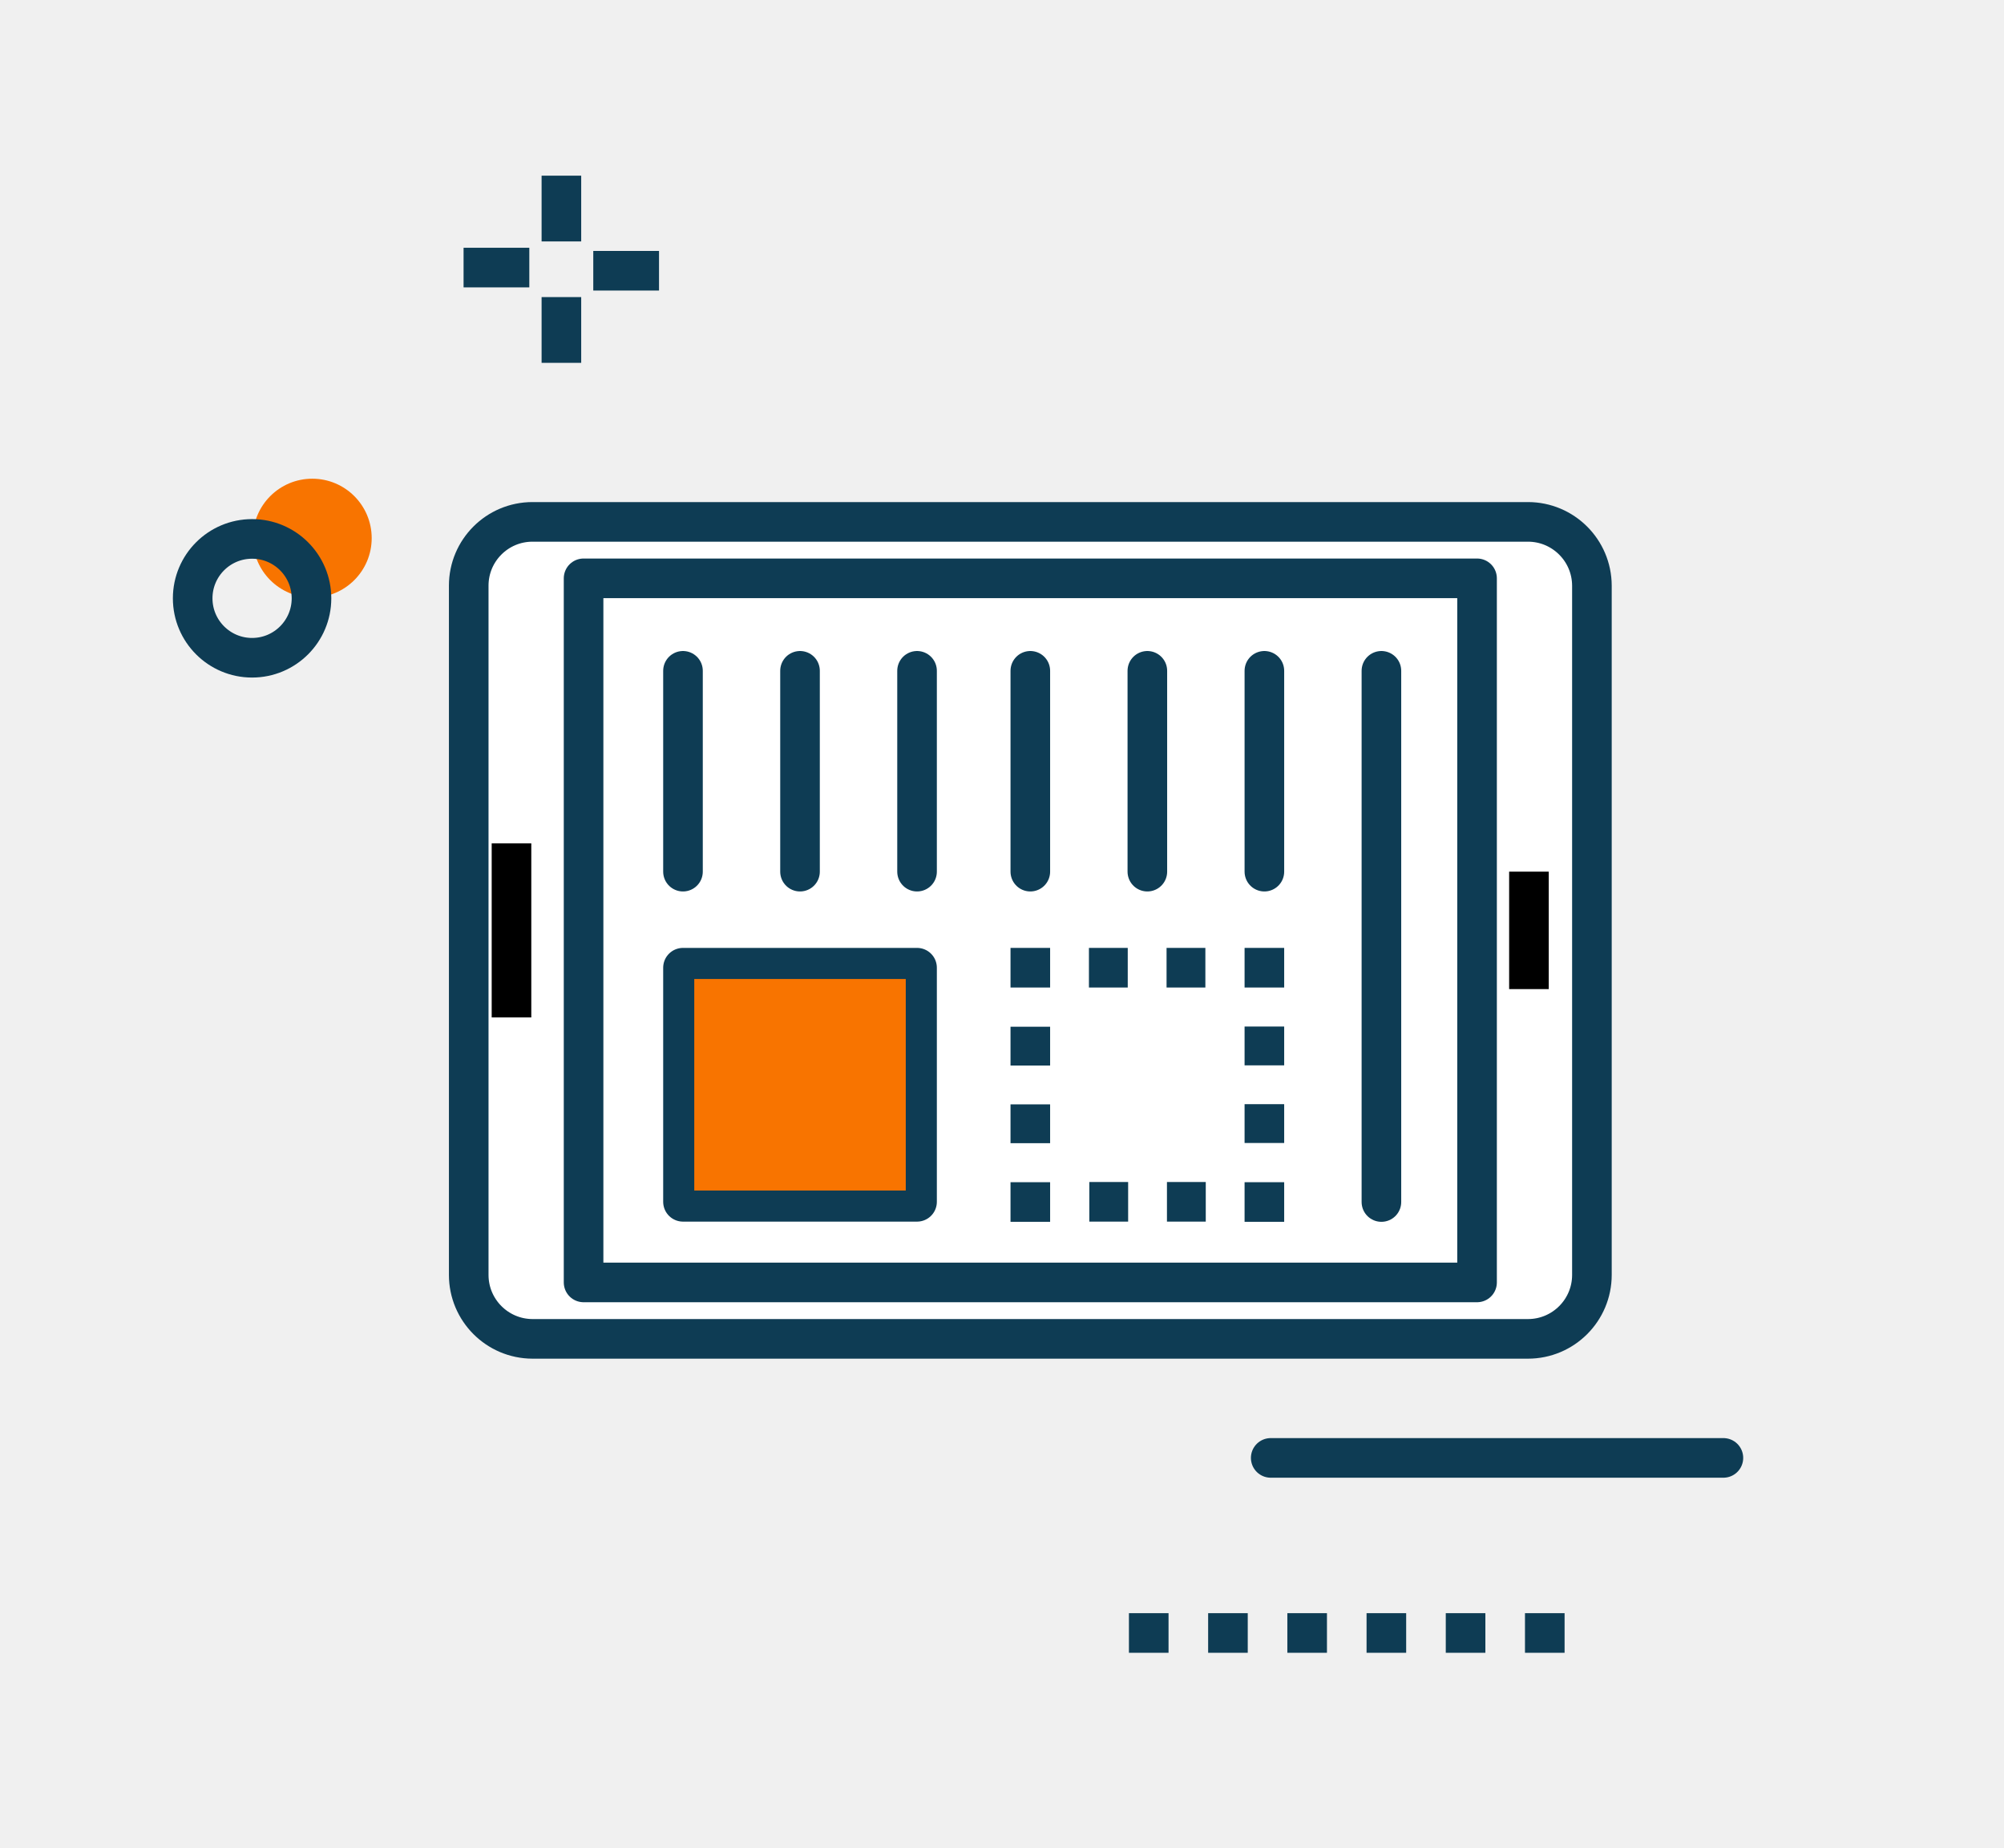
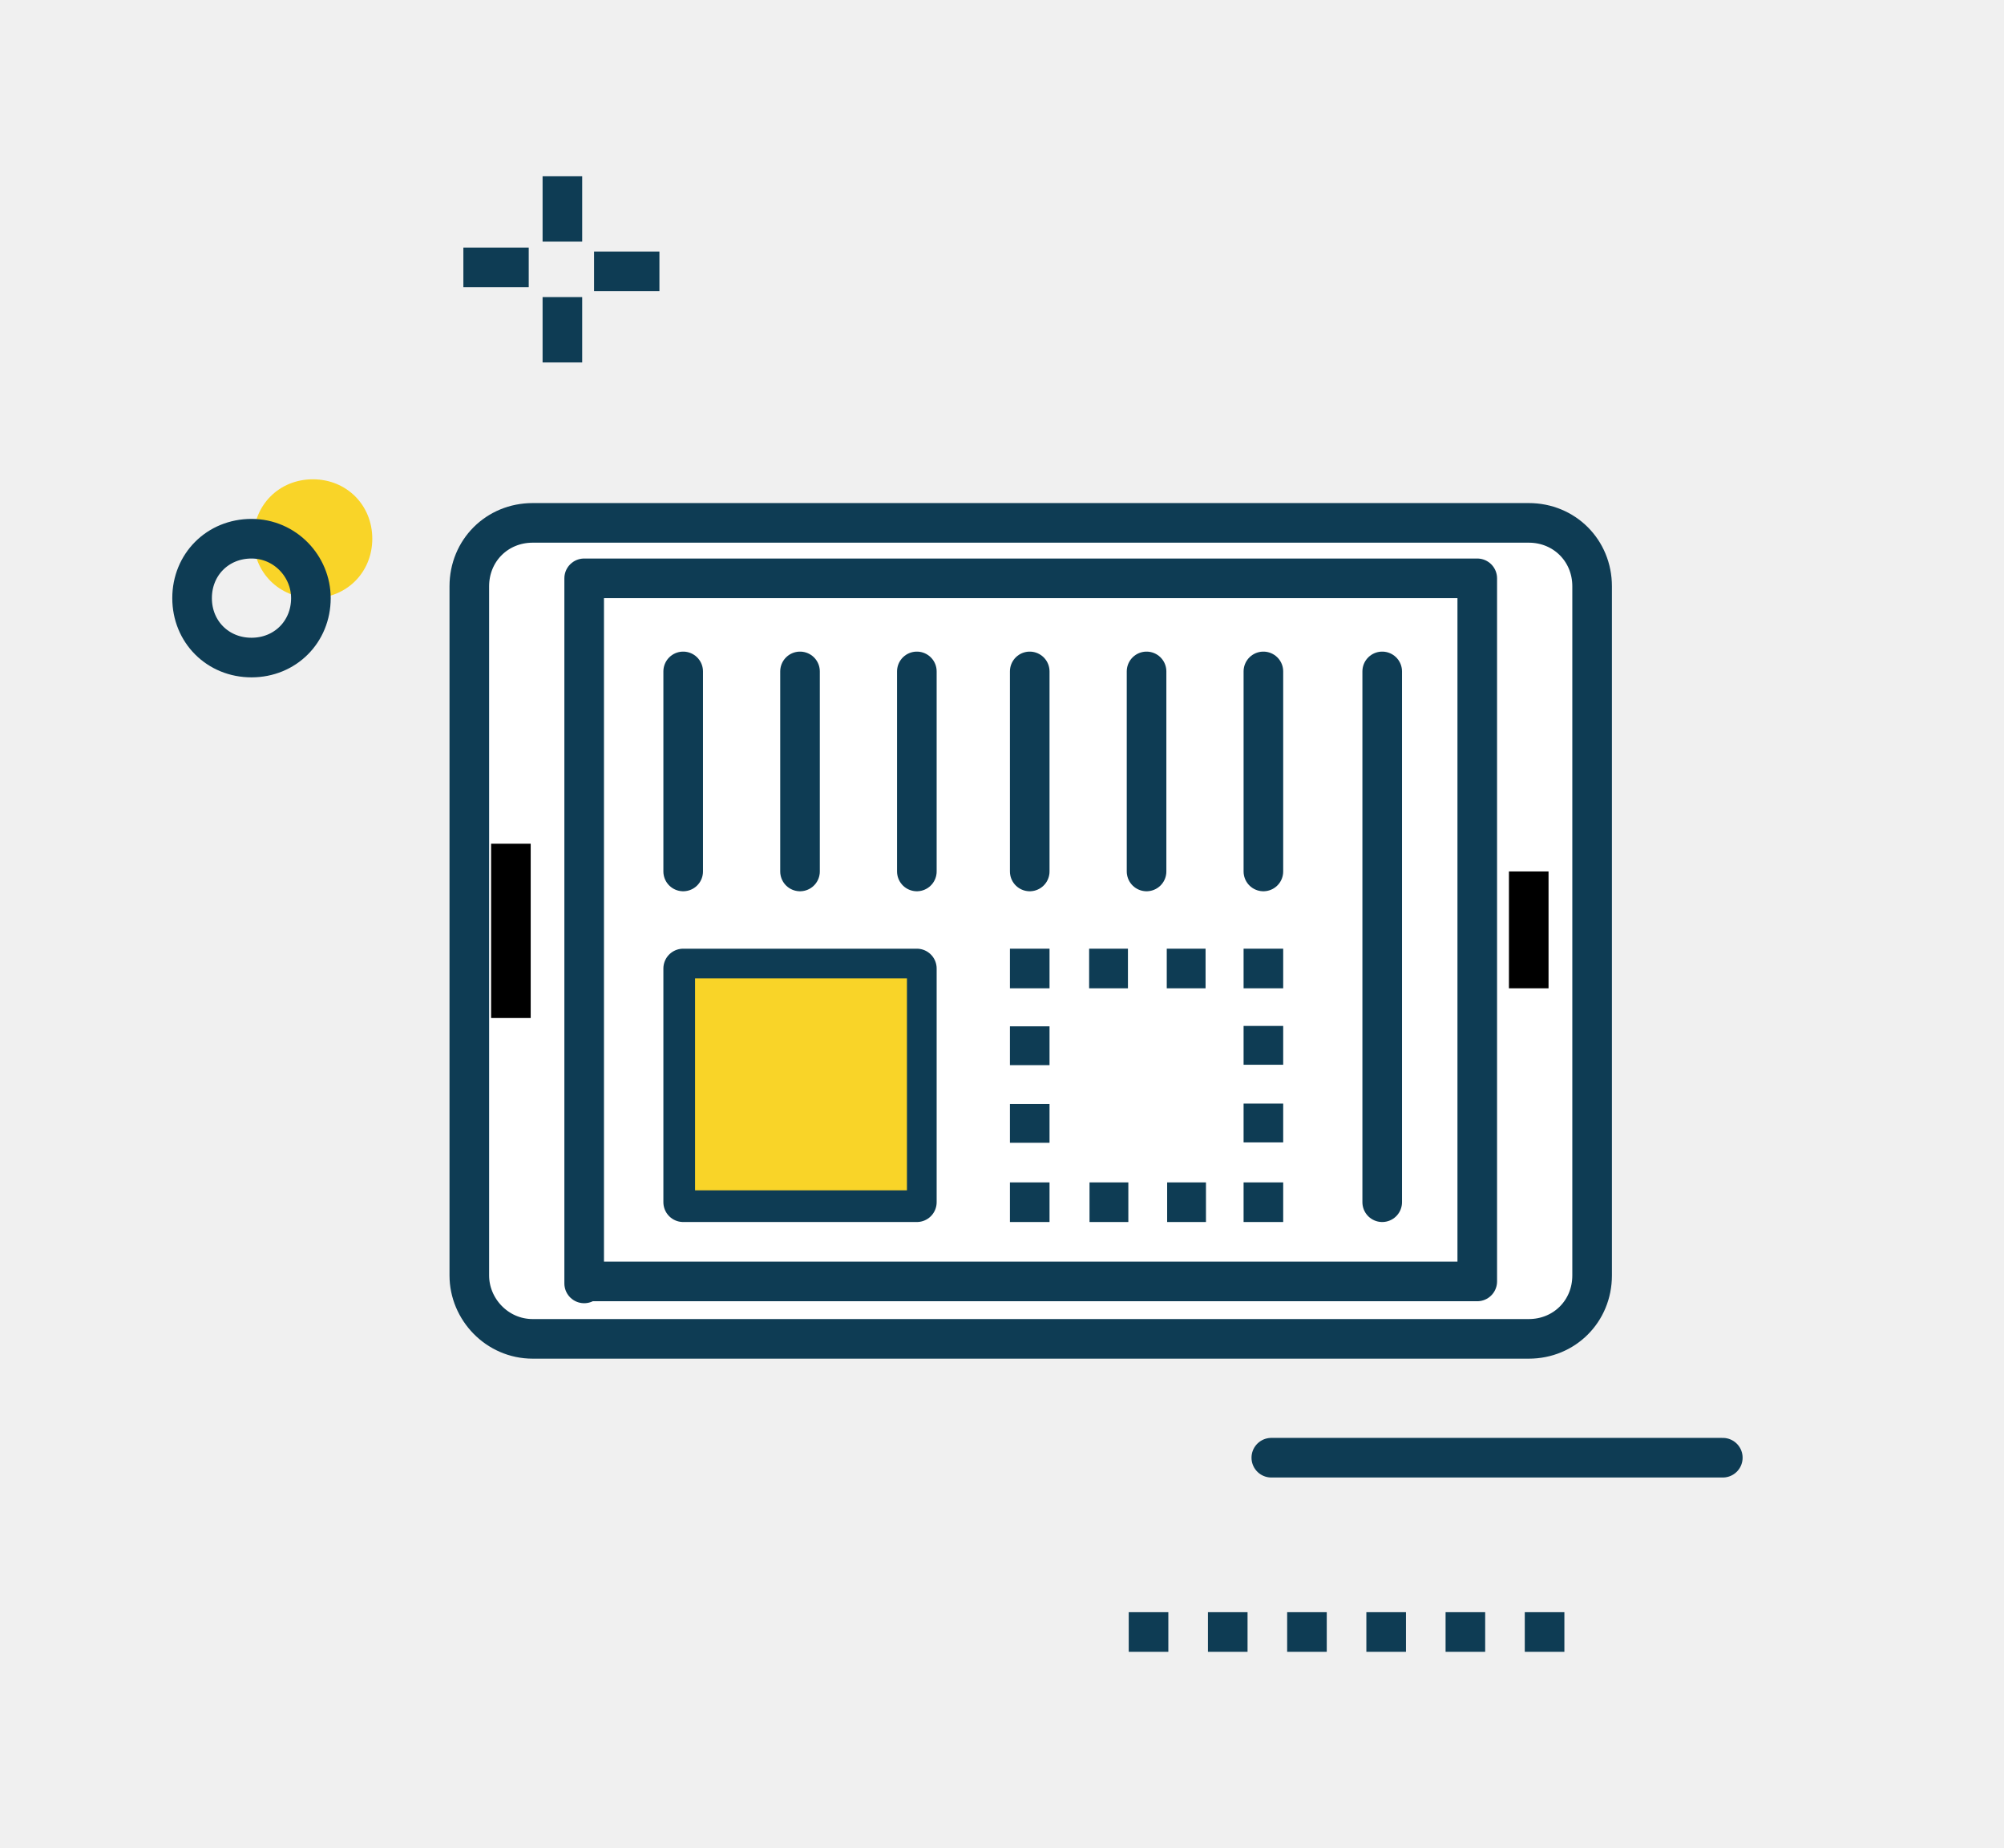
- <svg xmlns="http://www.w3.org/2000/svg" id="bg" viewBox="0 0 101.2 93.28">
-   <defs>
-     <style>.cls-1,.cls-8,.cls-9{fill:none;}.cls-1,.cls-10,.cls-2,.cls-3,.cls-4,.cls-8,.cls-9{stroke:#0e3c54;}.cls-1,.cls-10,.cls-3,.cls-5,.cls-8,.cls-9{stroke-miterlimit:10;}.cls-1,.cls-10,.cls-2,.cls-3,.cls-4,.cls-5,.cls-8,.cls-9{stroke-width:2px;}.cls-1{stroke-dasharray:2;}.cls-10,.cls-2,.cls-3,.cls-4,.cls-7{fill:#fff;}.cls-2,.cls-4{stroke-linecap:round;stroke-linejoin:round;}.cls-3,.cls-4{fill-rule:evenodd;}.cls-5{fill:#6ed0f5;stroke:#000;}.cls-6{fill:#f87400;}.cls-9{stroke-dasharray:1.96 1.96;}</style>
-   </defs>
-   <line class="cls-1" x1="57.01" y1="82.45" x2="79.87" y2="82.45" />
-   <line class="cls-2" x1="64.17" y1="73.61" x2="87.03" y2="73.61" />
-   <path class="cls-3" d="M23.67,64.37V29.57a3.22,3.22,0,0,1,3.22-3.22H77.16a3.23,3.23,0,0,1,3.23,3.22v34.8a3.23,3.23,0,0,1-3.23,3.23H26.89A3.23,3.23,0,0,1,23.67,64.37Z" />
-   <path class="cls-4" d="M29.47,64.75V29.2H74.59V64.75Z" />
-   <line class="cls-5" x1="77.21" y1="49.94" x2="77.21" y2="44.01" />
-   <line class="cls-5" x1="25.83" y1="51.37" x2="25.83" y2="42.58" />
-   <rect class="cls-2" x="34.49" y="48.86" width="11.82" height="11.82" />
-   <rect class="cls-6" x="35.06" y="49.43" width="10.68" height="10.68" />
-   <line class="cls-2" x1="34.49" y1="44.01" x2="34.49" y2="33.87" />
-   <line class="cls-2" x1="40.4" y1="44.01" x2="40.4" y2="33.87" />
-   <line class="cls-2" x1="46.31" y1="44.01" x2="46.31" y2="33.87" />
-   <rect class="cls-7" x="52.03" y="48.86" width="11.82" height="11.82" />
-   <polyline class="cls-8" points="62.85 48.86 63.85 48.86 63.85 49.86" />
-   <line class="cls-9" x1="63.85" y1="51.83" x2="63.85" y2="58.7" />
-   <polyline class="cls-8" points="63.85 59.69 63.85 60.69 62.85 60.69" />
-   <line class="cls-9" x1="60.89" y1="60.68" x2="54.01" y2="60.68" />
-   <polyline class="cls-8" points="53.03 60.69 52.03 60.69 52.03 59.69" />
-   <line class="cls-9" x1="52.03" y1="57.72" x2="52.03" y2="50.84" />
-   <polyline class="cls-8" points="52.03 49.86 52.03 48.86 53.03 48.86" />
-   <line class="cls-9" x1="54.99" y1="48.86" x2="61.87" y2="48.86" />
-   <line class="cls-2" x1="52.03" y1="44.01" x2="52.03" y2="33.87" />
-   <line class="cls-2" x1="57.94" y1="44.01" x2="57.94" y2="33.87" />
-   <line class="cls-2" x1="63.85" y1="44.01" x2="63.85" y2="33.87" />
-   <line class="cls-2" x1="69.76" y1="60.69" x2="69.76" y2="33.87" />
-   <path class="cls-6" d="M18.77,27.17a3,3,0,1,1-3-3A3,3,0,0,1,18.77,27.17Z" />
-   <line class="cls-10" x1="28.35" y1="8.87" x2="28.35" y2="12.19" />
-   <line class="cls-10" x1="23.41" y1="13.51" x2="26.73" y2="13.51" />
-   <line class="cls-10" x1="28.35" y1="18.32" x2="28.35" y2="15" />
-   <line class="cls-10" x1="33.28" y1="13.67" x2="29.96" y2="13.67" />
-   <path class="cls-8" d="M15.73,30.21a3,3,0,1,1-3-3A3,3,0,0,1,15.73,30.21Z" />
+ <svg xmlns="http://www.w3.org/2000/svg" version="1.1" id="bg" x="0px" y="0px" viewBox="0 0 101.2 93.3" style="enable-background:new 0 0 101.2 93.3;" xml:space="preserve">
+   <style type="text/css">
+ 	.st0{fill:none;stroke:#0E3C54;stroke-width:2;stroke-miterlimit:10;stroke-dasharray:2;}
+ 	.st1{fill:none;stroke:#0E3C54;stroke-width:2;stroke-linecap:round;stroke-linejoin:round;}
+ 	.st2{fill-rule:evenodd;clip-rule:evenodd;fill:#FFFFFF;stroke:#0E3C54;stroke-width:2;stroke-miterlimit:10;}
+ 	
+ 		.st3{fill-rule:evenodd;clip-rule:evenodd;fill:#FFFFFF;stroke:#0E3C54;stroke-width:2;stroke-linecap:round;stroke-linejoin:round;}
+ 	.st4{fill:none;stroke:#000000;stroke-width:2;stroke-miterlimit:10;}
+ 	.st5{fill:#FFFFFF;stroke:#0E3C54;stroke-width:2;stroke-linecap:round;stroke-linejoin:round;}
+ 	.st6{fill:#F9D428;}
+ 	.st7{fill:#FFFFFF;}
+ 	.st8{fill:none;stroke:#0E3C54;stroke-width:2;stroke-miterlimit:10;}
+ 	.st9{fill:none;stroke:#0E3C54;stroke-width:2;stroke-miterlimit:10;stroke-dasharray:1.96,1.96;}
+ </style>
+   <line class="st0" x1="57" y1="82.4" x2="79.9" y2="82.4" />
+   <line class="st1" x1="64.2" y1="73.6" x2="87" y2="73.6" />
+   <path class="st2" d="M23.7,64.4V29.6c0-1.8,1.4-3.2,3.2-3.2h50.3c1.8,0,3.2,1.4,3.2,3.2v34.8c0,1.8-1.4,3.2-3.2,3.2h0H26.9  C25.1,67.6,23.7,66.1,23.7,64.4z" />
+   <path class="st3" d="M29.5,64.8V29.2h45.1v35.5H29.5z" />
+   <line class="st4" x1="77.2" y1="49.9" x2="77.2" y2="44" />
+   <line class="st4" x1="25.8" y1="51.4" x2="25.8" y2="42.6" />
+   <rect x="34.5" y="48.9" class="st5" width="11.8" height="11.8" />
+   <rect x="35.1" y="49.4" class="st6" width="10.7" height="10.7" />
+   <line class="st1" x1="34.5" y1="44" x2="34.5" y2="33.9" />
+   <line class="st1" x1="40.4" y1="44" x2="40.4" y2="33.9" />
+   <line class="st1" x1="46.3" y1="44" x2="46.3" y2="33.9" />
+   <rect x="52" y="48.9" class="st7" width="11.8" height="11.8" />
+   <polyline class="st8" points="62.8,48.9 63.8,48.9 63.8,49.9 " />
+   <line class="st9" x1="63.8" y1="51.8" x2="63.8" y2="58.7" />
+   <polyline class="st8" points="63.8,59.7 63.8,60.7 62.8,60.7 " />
+   <line class="st9" x1="60.9" y1="60.7" x2="54" y2="60.7" />
+   <polyline class="st8" points="53,60.7 52,60.7 52,59.7 " />
+   <line class="st9" x1="52" y1="57.7" x2="52" y2="50.8" />
+   <polyline class="st8" points="52,49.9 52,48.9 53,48.9 " />
+   <line class="st9" x1="55" y1="48.9" x2="61.9" y2="48.9" />
+   <line class="st1" x1="52" y1="44" x2="52" y2="33.9" />
+   <line class="st1" x1="57.9" y1="44" x2="57.9" y2="33.9" />
+   <line class="st1" x1="63.8" y1="44" x2="63.8" y2="33.9" />
+   <line class="st1" x1="69.8" y1="60.7" x2="69.8" y2="33.9" />
+   <path class="st6" d="M18.8,27.2c0,1.7-1.3,3-3,3s-3-1.3-3-3s1.3-3,3-3S18.8,25.5,18.8,27.2z" />
+   <line class="st8" x1="28.4" y1="8.9" x2="28.4" y2="12.2" />
+   <line class="st8" x1="23.4" y1="13.5" x2="26.7" y2="13.5" />
+   <line class="st8" x1="28.4" y1="18.3" x2="28.4" y2="15" />
+   <line class="st8" x1="33.3" y1="13.7" x2="30" y2="13.7" />
+   <path class="st8" d="M15.7,30.2c0,1.7-1.3,3-3,3s-3-1.3-3-3s1.3-3,3-3S15.7,28.6,15.7,30.2z" />
</svg>
